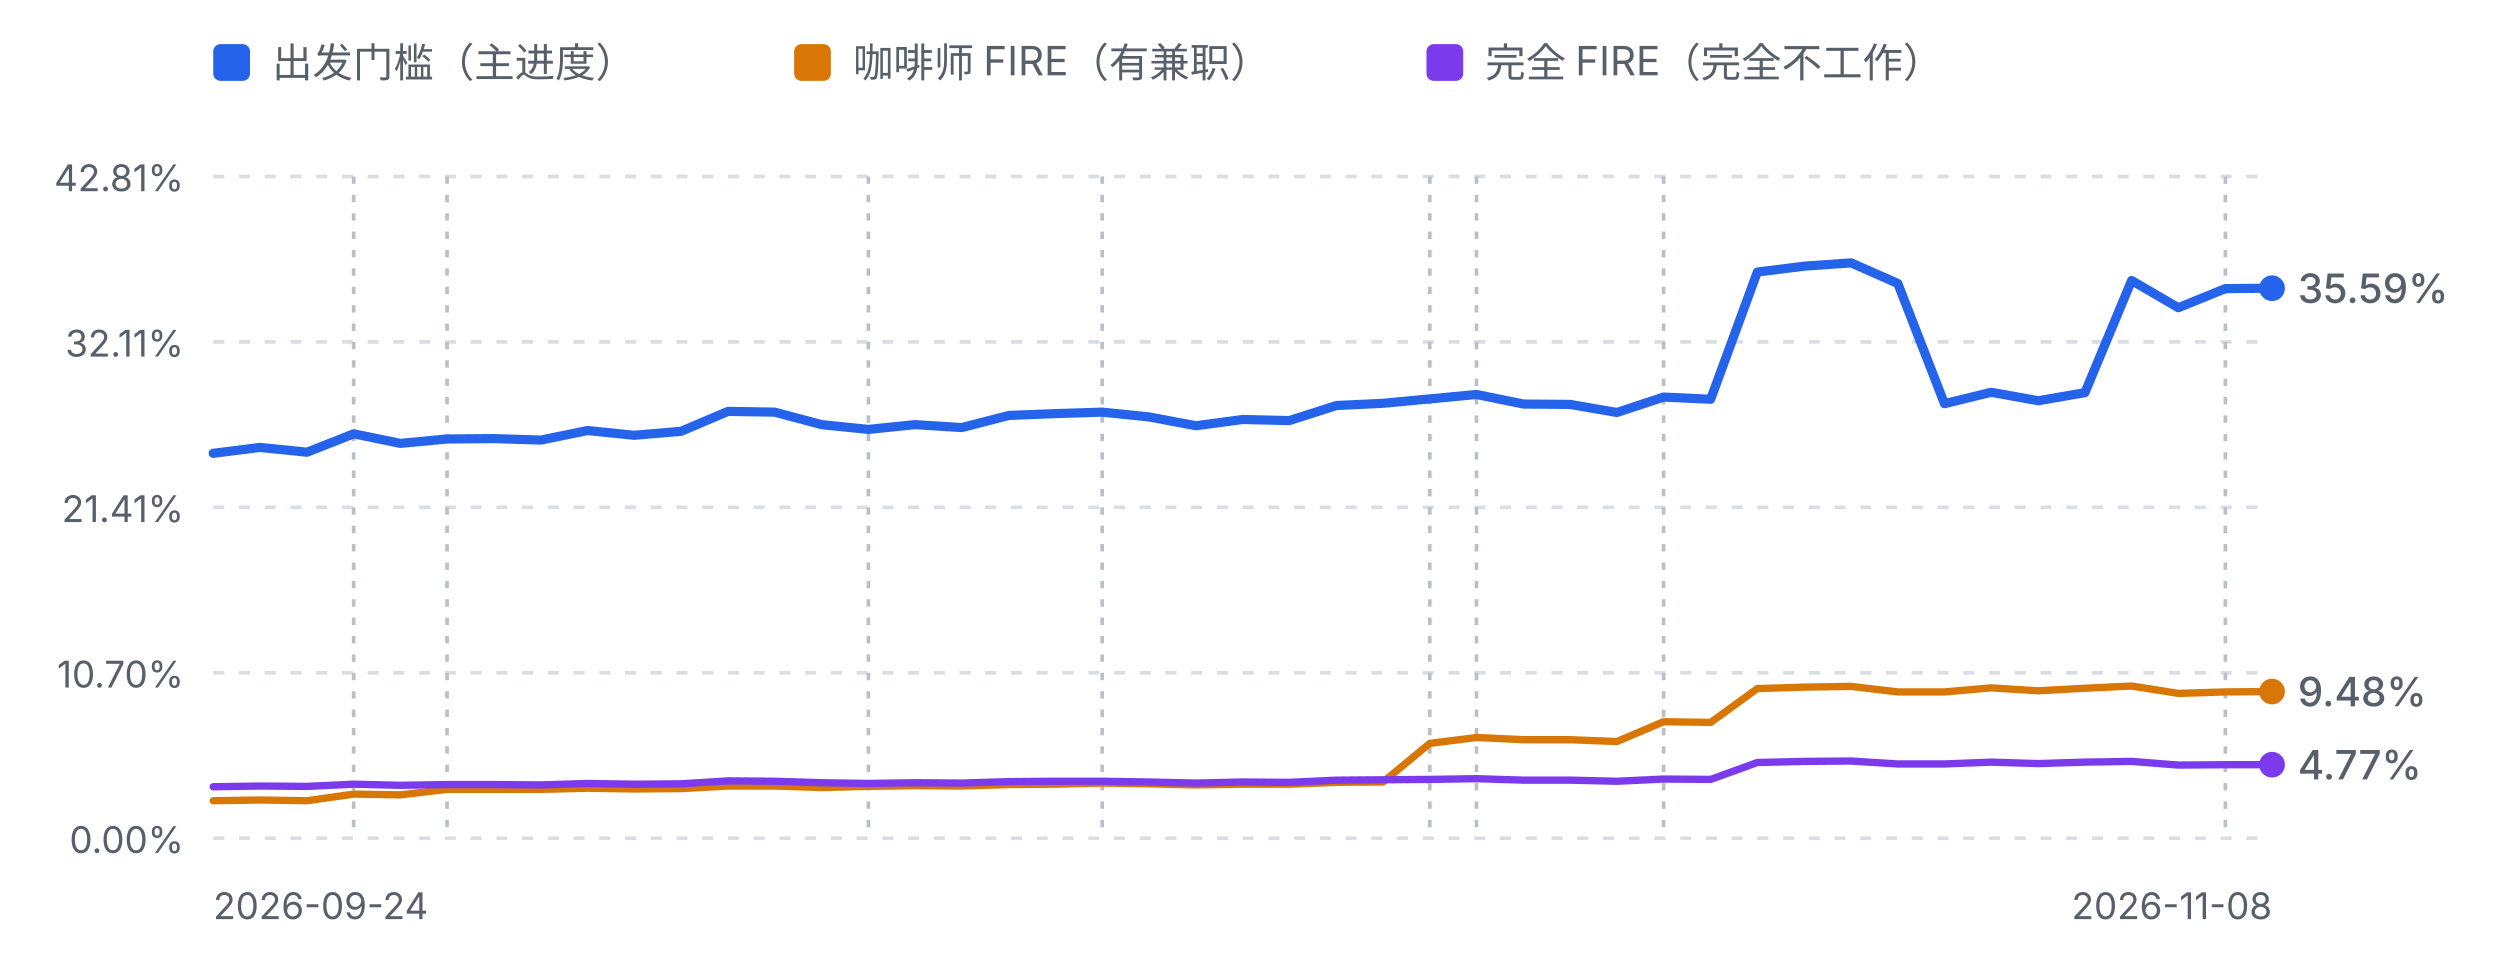
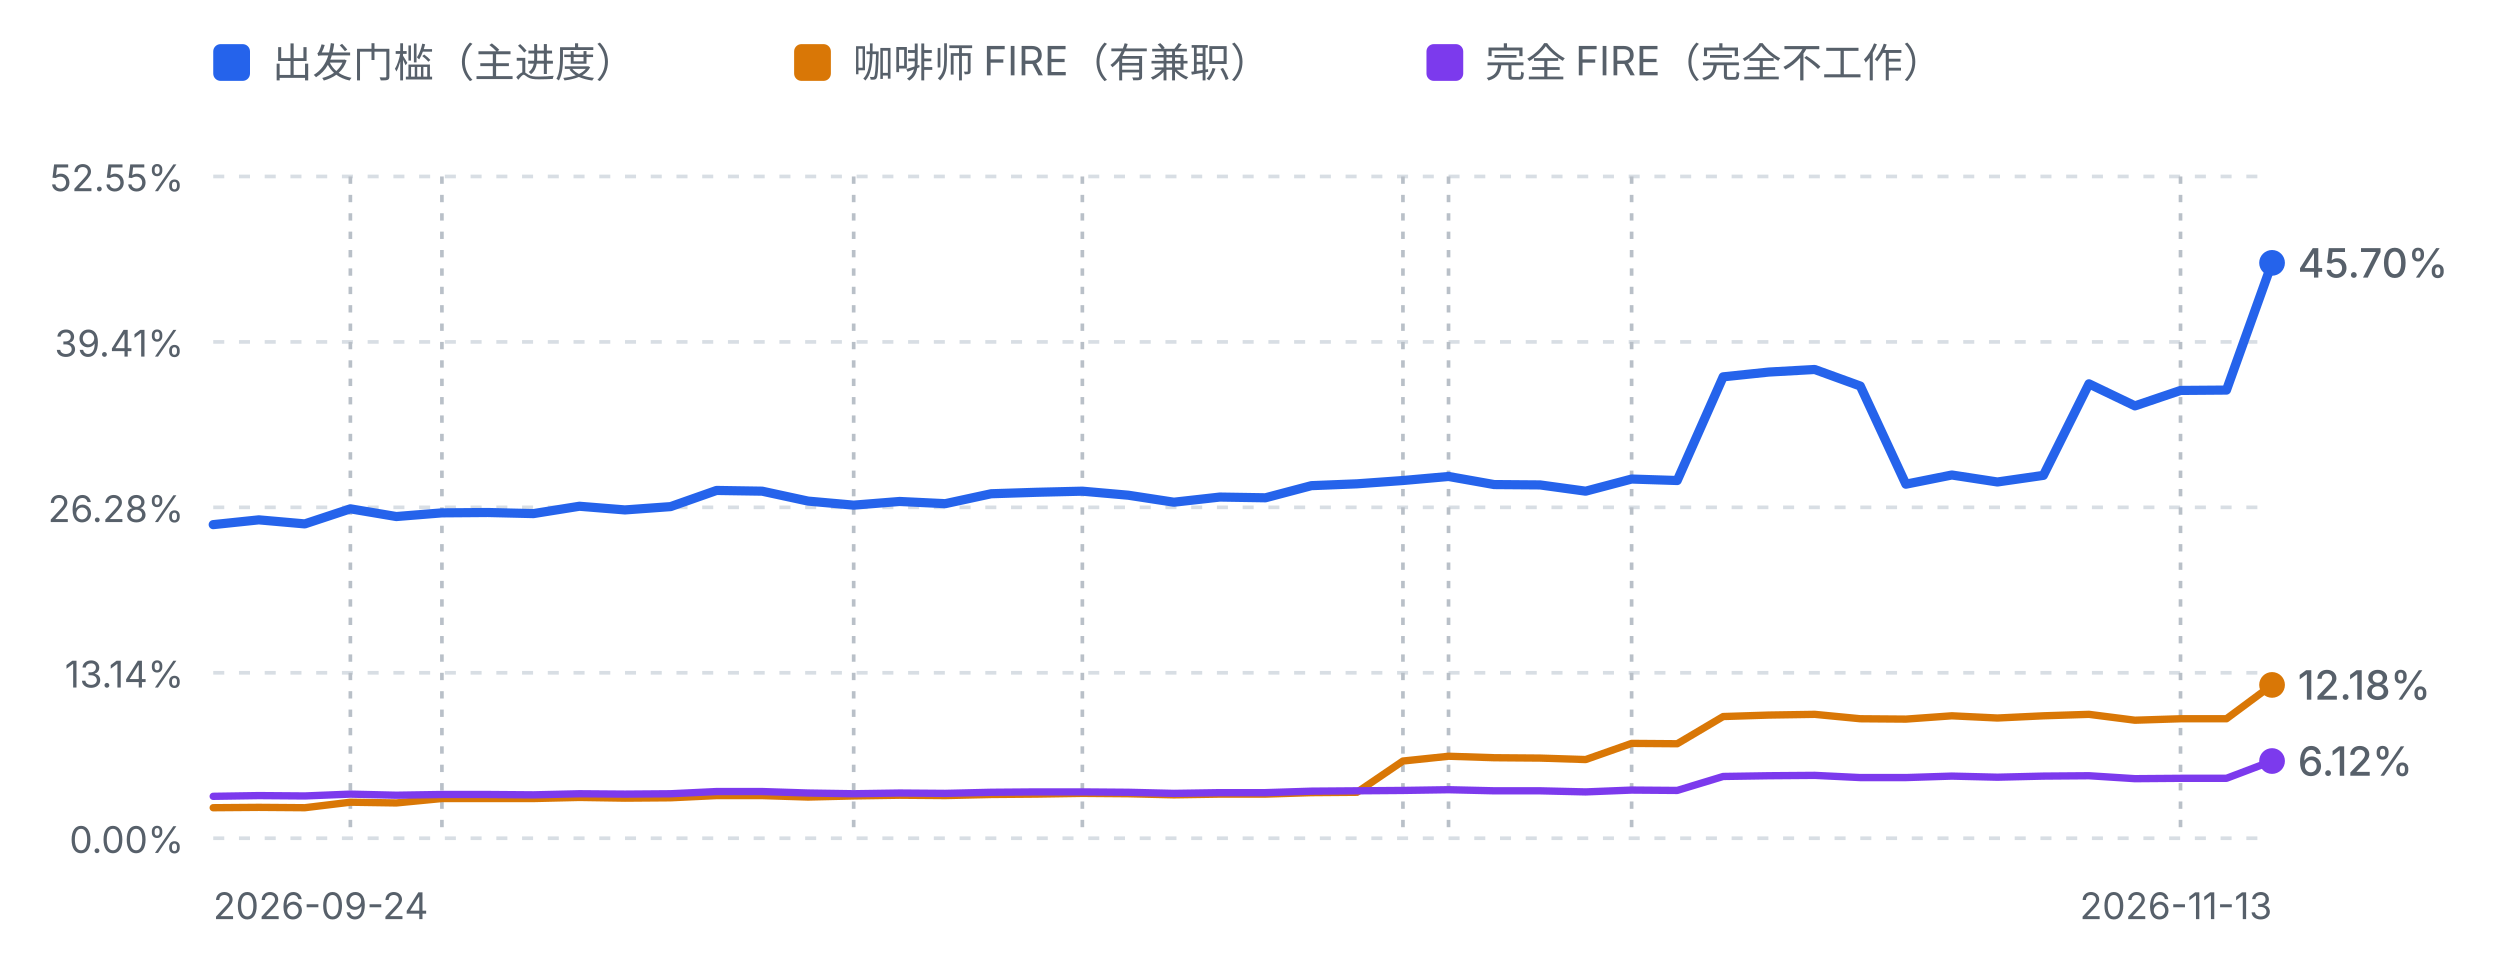
<svg xmlns="http://www.w3.org/2000/svg" viewBox="0 0 680 262" width="680" height="262" role="img" aria-label="进度曲线：出发门槛、咖啡师 FIRE 与完全 FIRE">
  <defs>
    <style>
      .fg-muted { fill: #57606a; font-family: ui-sans-serif, system-ui, -apple-system, "Segoe UI", sans-serif; }
      .grid { stroke: #d8dee4; stroke-width: 1; stroke-dasharray: 3 4; }
      .mark { stroke: #b9c0c8; stroke-width: 1; stroke-dasharray: 2 3; }
      .line-dep { fill: none; stroke: #2563eb; stroke-width: 2.5; stroke-linejoin: round; stroke-linecap: round; }
      .line-fire { fill: none; stroke: #d97706; stroke-width: 2; stroke-linejoin: round; stroke-linecap: round; }
      .line-full { fill: none; stroke: #7c3aed; stroke-width: 2; stroke-linejoin: round; stroke-linecap: round; }
      @media (prefers-color-scheme: dark) {
        .fg-muted { fill: #8b949e; }
        .grid { stroke: #30363d; }
        .mark { stroke: #4d545c; }
        .line-dep { stroke: #60a5fa; }
        .line-fire { stroke: #f0b429; }
        .line-full { stroke: #a78bfa; }
      }
    </style>
  </defs>
  <rect x="58" y="12" width="10" height="10" rx="2" fill="#2563eb" />
  <text class="fg-muted" x="74" y="21" font-size="11">出发门槛（主进度）</text>
  <rect x="216" y="12" width="10" height="10" rx="2" fill="#d97706" />
  <text class="fg-muted" x="232" y="21" font-size="11">咖啡师 FIRE（有兼职）</text>
  <rect x="388" y="12" width="10" height="10" rx="2" fill="#7c3aed" />
  <text class="fg-muted" x="404" y="21" font-size="11">完全 FIRE（完全不工作）</text>
  <line class="grid" x1="58" y1="48.0" x2="618" y2="48.0" />
-   <text class="fg-muted" x="50" y="52.0" text-anchor="end" font-size="10">42.81%</text>
+   <text class="fg-muted" x="50" y="52.0" text-anchor="end" font-size="10">52.55%</text>
  <line class="grid" x1="58" y1="93.0" x2="618" y2="93.0" />
-   <text class="fg-muted" x="50" y="97.0" text-anchor="end" font-size="10">32.11%</text>
+   <text class="fg-muted" x="50" y="97.0" text-anchor="end" font-size="10">39.41%</text>
  <line class="grid" x1="58" y1="138.0" x2="618" y2="138.0" />
-   <text class="fg-muted" x="50" y="142.0" text-anchor="end" font-size="10">21.41%</text>
+   <text class="fg-muted" x="50" y="142.0" text-anchor="end" font-size="10">26.28%</text>
  <line class="grid" x1="58" y1="183.0" x2="618" y2="183.0" />
-   <text class="fg-muted" x="50" y="187.0" text-anchor="end" font-size="10">10.70%</text>
+   <text class="fg-muted" x="50" y="187.0" text-anchor="end" font-size="10">13.14%</text>
  <line class="grid" x1="58" y1="228.0" x2="618" y2="228.0" />
  <text class="fg-muted" x="50" y="232.0" text-anchor="end" font-size="10">0.00%</text>
-   <line class="mark" x1="96.2" y1="48" x2="96.2" y2="228.0" />
-   <line class="mark" x1="121.6" y1="48" x2="121.6" y2="228.0" />
-   <line class="mark" x1="236.2" y1="48" x2="236.2" y2="228.0" />
-   <line class="mark" x1="299.8" y1="48" x2="299.8" y2="228.0" />
-   <line class="mark" x1="388.9" y1="48" x2="388.9" y2="228.0" />
-   <line class="mark" x1="401.6" y1="48" x2="401.6" y2="228.0" />
-   <line class="mark" x1="452.5" y1="48" x2="452.5" y2="228.0" />
-   <line class="mark" x1="605.3" y1="48" x2="605.3" y2="228.0" />
-   <path d="M58.0,123.3 L70.7,121.7 L83.5,123.0 L96.2,118.0 L108.9,120.6 L121.6,119.4 L134.4,119.3 L147.1,119.7 L159.8,117.1 L172.5,118.4 L185.3,117.3 L198.0,111.9 L210.7,112.1 L223.5,115.5 L236.2,116.8 L248.9,115.5 L261.6,116.3 L274.4,113.0 L287.1,112.5 L299.8,112.1 L312.5,113.4 L325.3,115.8 L338.0,114.1 L350.7,114.4 L363.5,110.3 L376.2,109.7 L388.9,108.5 L401.6,107.3 L414.4,109.9 L427.1,110.0 L439.8,112.2 L452.5,108.0 L465.3,108.6 L478.0,74.0 L490.7,72.4 L503.5,71.5 L516.2,77.1 L528.9,109.8 L541.6,106.7 L554.4,109.0 L567.1,106.8 L579.8,76.3 L592.5,83.7 L605.3,78.5 L618.0,78.4" class="line-dep" />
-   <path d="M58.0,217.8 L70.7,217.6 L83.5,217.8 L96.2,216.0 L108.9,216.2 L121.6,214.7 L134.4,214.7 L147.1,214.7 L159.8,214.4 L172.5,214.6 L185.3,214.5 L198.0,213.8 L210.7,213.8 L223.5,214.2 L236.2,213.9 L248.9,213.7 L261.6,213.8 L274.4,213.4 L287.1,213.3 L299.8,213.0 L312.5,213.2 L325.3,213.5 L338.0,213.3 L350.7,213.3 L363.5,212.8 L376.2,212.7 L388.9,202.2 L401.6,200.6 L414.4,201.2 L427.1,201.2 L439.8,201.7 L452.5,196.3 L465.3,196.5 L478.0,187.3 L490.7,186.9 L503.5,186.7 L516.2,188.2 L528.9,188.2 L541.6,187.1 L554.4,187.9 L567.1,187.2 L579.8,186.6 L592.5,188.6 L605.3,188.2 L618.0,188.1" class="line-fire" />
-   <path d="M58.0,214.0 L70.7,213.8 L83.5,213.9 L96.2,213.3 L108.9,213.6 L121.6,213.4 L134.4,213.4 L147.1,213.5 L159.8,213.1 L172.5,213.3 L185.3,213.2 L198.0,212.4 L210.7,212.5 L223.5,212.9 L236.2,213.1 L248.9,212.9 L261.6,213.0 L274.4,212.6 L287.1,212.5 L299.8,212.5 L312.5,212.7 L325.3,213.0 L338.0,212.7 L350.7,212.8 L363.5,212.2 L376.2,212.1 L388.9,212.0 L401.6,211.8 L414.4,212.2 L427.1,212.2 L439.8,212.5 L452.5,211.9 L465.3,212.0 L478.0,207.4 L490.7,207.1 L503.5,207.0 L516.2,207.8 L528.9,207.8 L541.6,207.3 L554.4,207.7 L567.1,207.3 L579.8,207.1 L592.5,208.1 L605.3,208.0 L618.0,208.0" class="line-full" />
-   <circle cx="618.0" cy="188.1" r="3.5" fill="#d97706" />
-   <text class="fg-muted" x="625.0" y="192.1" font-size="11" font-weight="500" fill="#d97706">9.48%</text>
-   <circle cx="618.0" cy="78.4" r="3.5" fill="#2563eb" />
-   <text class="fg-muted" x="625.0" y="82.4" font-size="11" font-weight="500" fill="#2563eb">35.59%</text>
-   <circle cx="618.0" cy="208.0" r="3.5" fill="#7c3aed" />
-   <text class="fg-muted" x="625.0" y="212.0" font-size="11" font-weight="500" fill="#7c3aed">4.77%</text>
+   <line class="mark" x1="95.3" y1="48" x2="95.3" y2="228.0" />
+   <line class="mark" x1="120.2" y1="48" x2="120.2" y2="228.0" />
+   <line class="mark" x1="232.2" y1="48" x2="232.2" y2="228.0" />
+   <line class="mark" x1="294.4" y1="48" x2="294.4" y2="228.0" />
+   <line class="mark" x1="381.6" y1="48" x2="381.6" y2="228.0" />
+   <line class="mark" x1="394.0" y1="48" x2="394.0" y2="228.0" />
+   <line class="mark" x1="443.8" y1="48" x2="443.8" y2="228.0" />
+   <line class="mark" x1="593.1" y1="48" x2="593.1" y2="228.0" />
+   <path d="M58.0,142.7 L70.4,141.4 L82.9,142.5 L95.3,138.4 L107.8,140.5 L120.2,139.5 L132.7,139.4 L145.1,139.7 L157.6,137.7 L170.0,138.7 L182.4,137.8 L194.9,133.4 L207.3,133.6 L219.8,136.3 L232.2,137.4 L244.7,136.4 L257.1,137.0 L269.6,134.3 L282.0,133.9 L294.4,133.6 L306.9,134.7 L319.3,136.6 L331.8,135.2 L344.2,135.4 L356.7,132.1 L369.1,131.6 L381.6,130.7 L394.0,129.6 L406.4,131.8 L418.9,131.9 L431.3,133.6 L443.8,130.3 L456.2,130.7 L468.7,102.5 L481.1,101.2 L493.6,100.5 L506.0,105.0 L518.4,131.7 L530.9,129.2 L543.3,131.1 L555.8,129.3 L568.2,104.4 L580.7,110.4 L593.1,106.2 L605.6,106.1 L618.0,71.5" class="line-dep" />
+   <path d="M58.0,219.7 L70.4,219.6 L82.9,219.7 L95.3,218.2 L107.8,218.4 L120.2,217.2 L132.7,217.2 L145.1,217.2 L157.6,216.9 L170.0,217.1 L182.4,217.0 L194.9,216.4 L207.3,216.4 L219.8,216.8 L232.2,216.5 L244.7,216.3 L257.1,216.4 L269.6,216.1 L282.0,216.0 L294.4,215.8 L306.9,215.9 L319.3,216.2 L331.8,216.0 L344.2,216.0 L356.7,215.6 L369.1,215.5 L381.6,207.0 L394.0,205.7 L406.4,206.1 L418.9,206.2 L431.3,206.6 L443.8,202.2 L456.2,202.3 L468.7,194.9 L481.1,194.5 L493.6,194.3 L506.0,195.5 L518.4,195.6 L530.9,194.7 L543.3,195.3 L555.8,194.7 L568.2,194.3 L580.7,195.9 L593.1,195.5 L605.6,195.5 L618.0,186.3" class="line-fire" />
+   <path d="M58.0,216.6 L70.4,216.4 L82.9,216.5 L95.3,216.0 L107.8,216.3 L120.2,216.1 L132.7,216.1 L145.1,216.2 L157.6,215.9 L170.0,216.0 L182.4,215.9 L194.9,215.3 L207.3,215.3 L219.8,215.7 L232.2,215.9 L244.7,215.7 L257.1,215.8 L269.6,215.5 L282.0,215.4 L294.4,215.4 L306.9,215.5 L319.3,215.8 L331.8,215.6 L344.2,215.6 L356.7,215.2 L369.1,215.1 L381.6,215.0 L394.0,214.8 L406.4,215.1 L418.9,215.1 L431.3,215.4 L443.8,214.9 L456.2,215.0 L468.7,211.2 L481.1,211.0 L493.6,210.9 L506.0,211.5 L518.4,211.5 L530.9,211.1 L543.3,211.4 L555.8,211.1 L568.2,211.0 L580.7,211.8 L593.1,211.7 L605.6,211.7 L618.0,207.0" class="line-full" />
+   <circle cx="618.0" cy="186.3" r="3.5" fill="#d97706" />
+   <text class="fg-muted" x="625.0" y="190.3" font-size="11" font-weight="500" fill="#d97706">12.18%</text>
+   <circle cx="618.0" cy="71.5" r="3.5" fill="#2563eb" />
+   <text class="fg-muted" x="625.0" y="75.5" font-size="11" font-weight="500" fill="#2563eb">45.70%</text>
+   <circle cx="618.0" cy="207.0" r="3.5" fill="#7c3aed" />
+   <text class="fg-muted" x="625.0" y="211.0" font-size="11" font-weight="500" fill="#7c3aed">6.12%</text>
  <text class="fg-muted" x="58" y="250" font-size="10">2026-09-24</text>
-   <text class="fg-muted" x="618" y="250" text-anchor="end" font-size="10">2026-11-08</text>
+   <text class="fg-muted" x="618" y="250" text-anchor="end" font-size="10">2026-11-13</text>
</svg>
